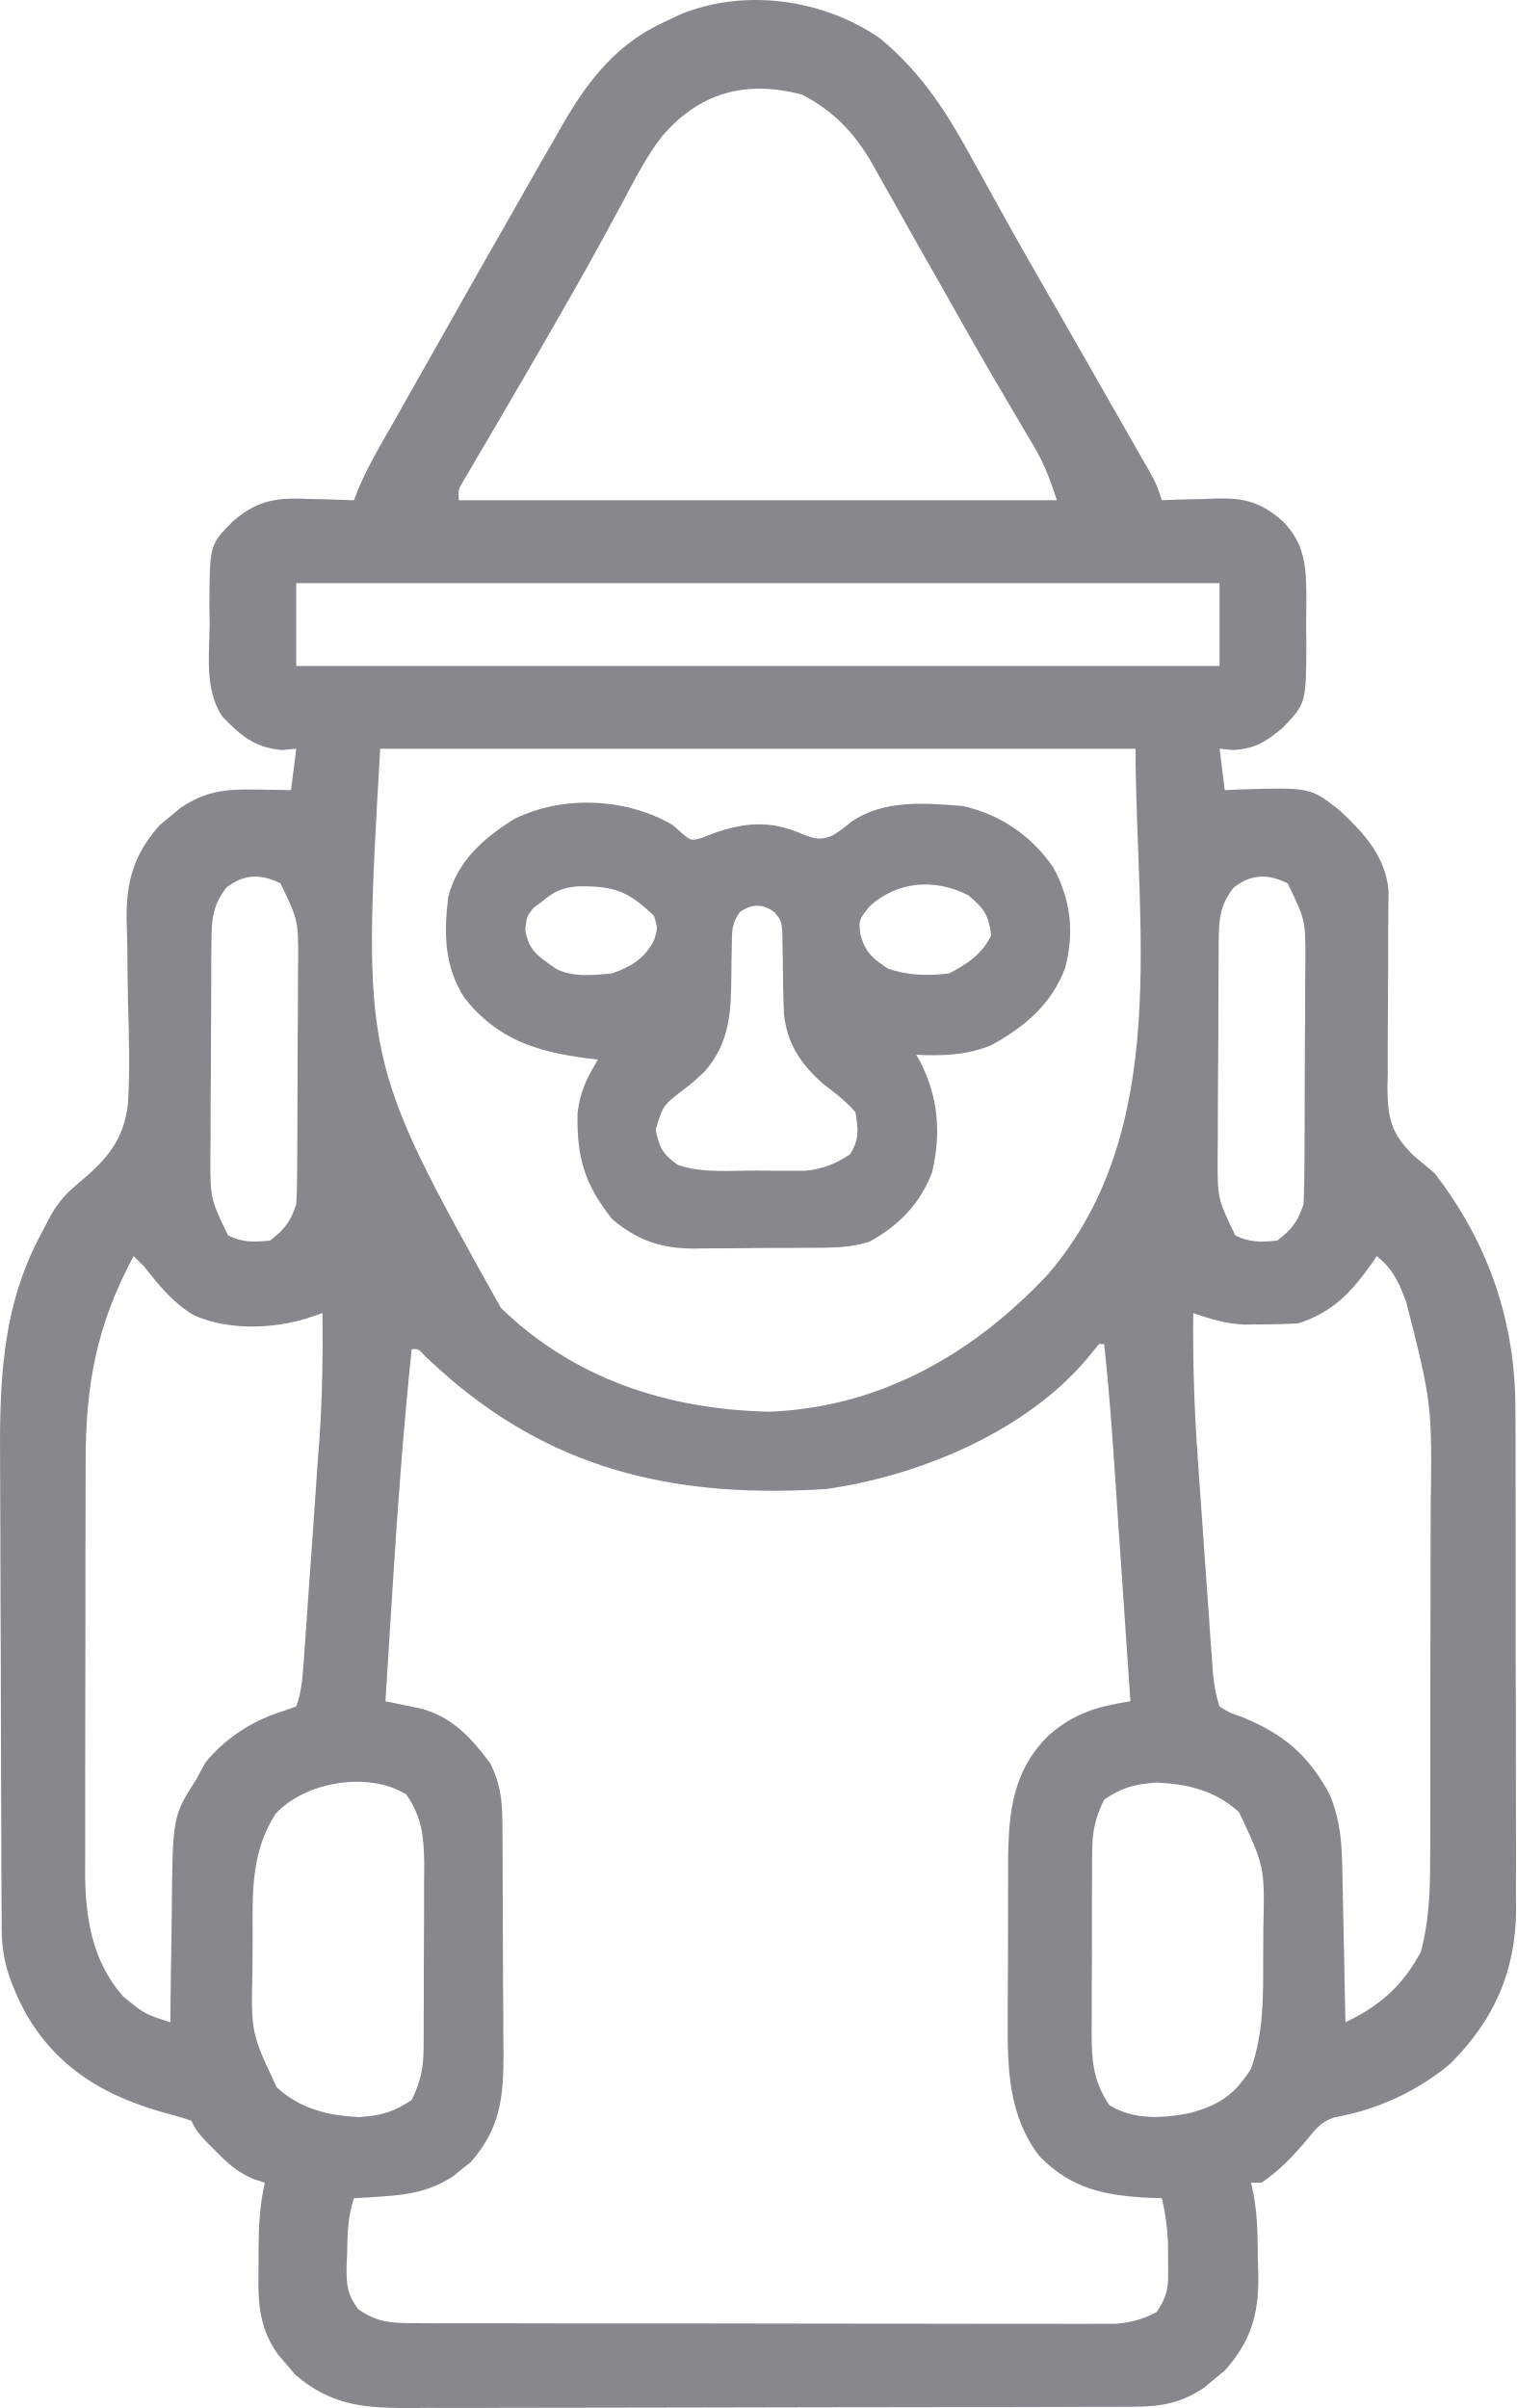
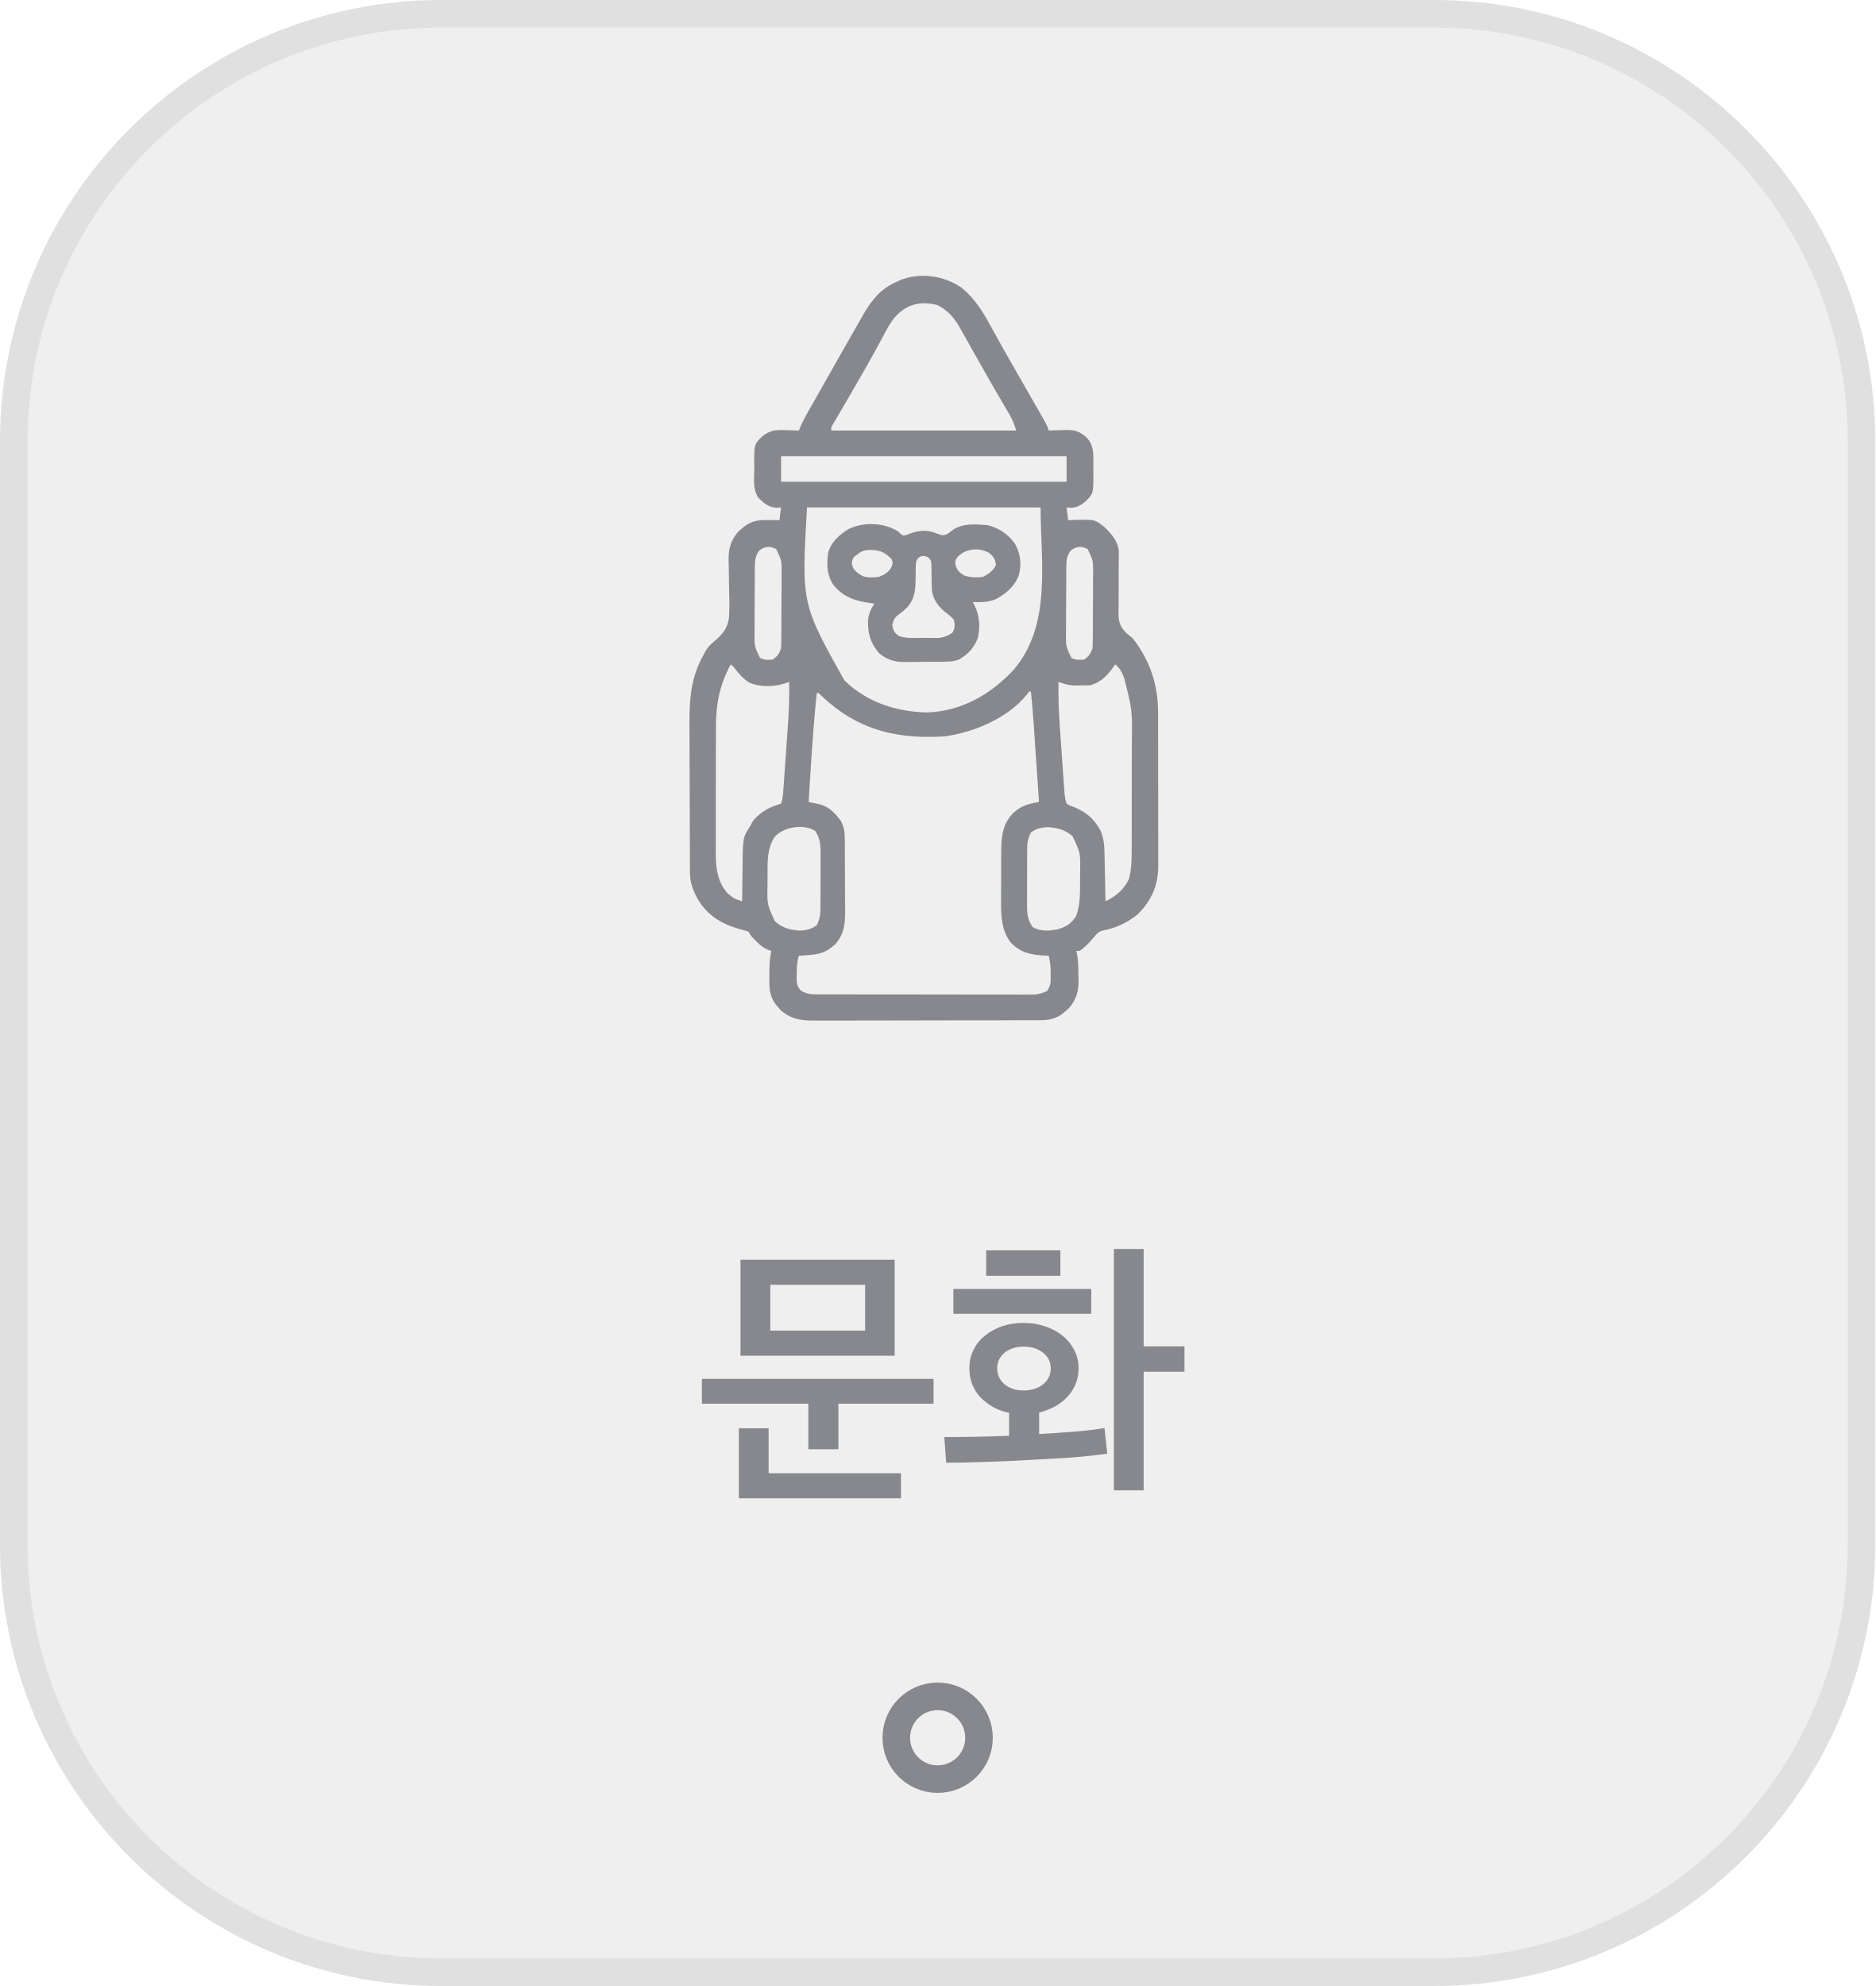
- <svg xmlns="http://www.w3.org/2000/svg" width="17" height="27" viewBox="0 0 17 27" fill="none">
-   <path d="M7.545 9.252C7.596 9.298 7.596 9.298 7.649 9.345C7.751 9.428 7.751 9.428 7.874 9.394C7.916 9.377 7.958 9.36 8.001 9.343C8.361 9.218 8.639 9.198 8.992 9.35C9.134 9.405 9.193 9.426 9.336 9.368C9.444 9.298 9.444 9.298 9.538 9.22C9.906 8.961 10.374 9.004 10.799 9.038C11.215 9.131 11.571 9.373 11.814 9.732C12.008 10.094 12.047 10.451 11.945 10.849C11.793 11.261 11.485 11.517 11.114 11.72C10.831 11.834 10.573 11.84 10.274 11.827C10.289 11.854 10.304 11.881 10.32 11.908C10.522 12.307 10.555 12.709 10.451 13.146C10.32 13.496 10.07 13.75 9.747 13.923C9.53 13.993 9.325 13.99 9.099 13.991C9.028 13.992 9.028 13.992 8.955 13.992C8.854 13.993 8.754 13.993 8.653 13.993C8.501 13.993 8.348 13.995 8.195 13.997C8.097 13.997 8 13.998 7.902 13.998C7.856 13.998 7.811 13.999 7.765 14C7.41 13.997 7.137 13.904 6.863 13.668C6.555 13.278 6.466 12.984 6.476 12.481C6.504 12.24 6.58 12.085 6.705 11.881C6.639 11.873 6.639 11.873 6.571 11.865C6.015 11.79 5.577 11.655 5.211 11.193C4.98 10.836 4.976 10.473 5.026 10.057C5.129 9.651 5.43 9.392 5.77 9.181C6.313 8.915 7.026 8.945 7.545 9.252ZM6.076 10.111C6.044 10.134 6.013 10.157 5.981 10.181C5.907 10.275 5.907 10.275 5.889 10.426C5.932 10.67 6.037 10.721 6.233 10.862C6.427 10.961 6.651 10.934 6.863 10.915C7.08 10.835 7.226 10.752 7.335 10.54C7.375 10.408 7.375 10.408 7.335 10.272C7.04 9.983 6.875 9.934 6.48 9.938C6.306 9.952 6.208 9.996 6.076 10.111ZM9.749 10.164C9.629 10.315 9.629 10.315 9.648 10.483C9.709 10.687 9.785 10.747 9.959 10.862C10.187 10.939 10.403 10.943 10.642 10.915C10.84 10.812 11.017 10.697 11.114 10.486C11.086 10.258 11.03 10.181 10.855 10.037C10.482 9.847 10.06 9.879 9.749 10.164ZM8.294 10.228C8.207 10.354 8.207 10.433 8.206 10.586C8.205 10.637 8.204 10.688 8.203 10.741C8.202 10.794 8.202 10.847 8.201 10.902C8.197 11.338 8.193 11.677 7.899 12.018C7.755 12.149 7.755 12.149 7.656 12.224C7.434 12.396 7.434 12.396 7.352 12.665C7.393 12.872 7.432 12.939 7.598 13.061C7.881 13.158 8.192 13.124 8.486 13.125C8.548 13.125 8.61 13.126 8.674 13.127C8.734 13.127 8.794 13.127 8.855 13.127C8.91 13.127 8.964 13.127 9.02 13.128C9.216 13.111 9.366 13.053 9.53 12.944C9.637 12.777 9.624 12.665 9.592 12.471C9.484 12.344 9.356 12.249 9.225 12.149C8.977 11.925 8.826 11.706 8.79 11.367C8.781 11.158 8.779 10.95 8.777 10.741C8.776 10.69 8.775 10.638 8.774 10.586C8.773 10.54 8.773 10.493 8.772 10.446C8.76 10.322 8.76 10.322 8.685 10.228C8.548 10.131 8.432 10.131 8.294 10.228Z" fill="#87888D" />
-   <path d="M9.866 0.429C10.339 0.819 10.628 1.278 10.917 1.811C10.956 1.881 10.995 1.95 11.033 2.02C11.092 2.127 11.151 2.233 11.21 2.34C11.392 2.67 11.579 2.997 11.767 3.324C11.828 3.431 11.89 3.539 11.952 3.646C11.983 3.7 12.014 3.754 12.046 3.81C12.231 4.134 12.416 4.458 12.601 4.782C12.637 4.845 12.673 4.907 12.71 4.972C12.759 5.059 12.759 5.059 12.81 5.148C12.839 5.199 12.868 5.25 12.899 5.303C12.969 5.435 12.969 5.435 13.028 5.609C13.096 5.607 13.164 5.604 13.234 5.601C13.325 5.599 13.415 5.597 13.505 5.595C13.55 5.593 13.595 5.591 13.641 5.589C13.956 5.583 14.135 5.629 14.38 5.841C14.659 6.12 14.646 6.409 14.648 6.781C14.647 6.854 14.646 6.927 14.645 7.002C14.647 7.112 14.647 7.112 14.648 7.224C14.645 7.887 14.645 7.887 14.38 8.163C14.187 8.321 14.081 8.392 13.829 8.41C13.778 8.405 13.727 8.4 13.675 8.395C13.694 8.549 13.713 8.702 13.733 8.86C13.787 8.857 13.841 8.854 13.897 8.852C14.695 8.828 14.695 8.828 15.028 9.092C15.299 9.347 15.534 9.604 15.57 9.986C15.57 10.035 15.569 10.083 15.568 10.133C15.568 10.189 15.568 10.244 15.567 10.301C15.566 10.361 15.566 10.42 15.565 10.481C15.565 10.607 15.565 10.734 15.565 10.861C15.565 11.059 15.564 11.258 15.562 11.457C15.559 11.649 15.56 11.841 15.561 12.034C15.56 12.092 15.558 12.151 15.557 12.212C15.561 12.544 15.604 12.715 15.847 12.954C15.926 13.021 16.006 13.088 16.086 13.155C16.696 13.944 16.997 14.834 16.992 15.821C16.993 15.919 16.993 15.919 16.994 16.019C16.995 16.233 16.995 16.446 16.994 16.66C16.994 16.81 16.995 16.959 16.995 17.109C16.996 17.422 16.996 17.735 16.995 18.048C16.994 18.408 16.995 18.768 16.997 19.128C16.998 19.477 16.998 19.826 16.998 20.174C16.998 20.322 16.998 20.469 16.999 20.616C17 20.823 16.999 21.029 16.998 21.235C16.999 21.296 16.999 21.356 17 21.418C16.993 22.108 16.753 22.649 16.263 23.139C15.897 23.447 15.438 23.659 14.962 23.741C14.809 23.792 14.749 23.876 14.649 23.999C14.494 24.181 14.345 24.339 14.145 24.474C14.106 24.474 14.068 24.474 14.028 24.474C14.037 24.516 14.046 24.559 14.056 24.602C14.103 24.855 14.102 25.106 14.105 25.363C14.107 25.416 14.108 25.469 14.11 25.523C14.114 25.952 14.024 26.253 13.736 26.578C13.697 26.609 13.659 26.641 13.62 26.673C13.581 26.705 13.543 26.737 13.504 26.77C13.243 26.947 13.019 26.985 12.706 26.986C12.629 26.986 12.552 26.987 12.473 26.987C12.388 26.987 12.303 26.987 12.218 26.987C12.129 26.988 12.039 26.988 11.949 26.988C11.706 26.989 11.462 26.99 11.219 26.99C11.067 26.99 10.915 26.99 10.763 26.99C10.232 26.991 9.701 26.992 9.169 26.992C8.675 26.992 8.181 26.993 7.686 26.995C7.261 26.996 6.836 26.997 6.411 26.997C6.157 26.997 5.904 26.997 5.65 26.998C5.412 27 5.173 27 4.934 26.999C4.847 26.998 4.76 26.999 4.672 27C4.127 27.004 3.731 26.991 3.308 26.624C3.276 26.586 3.244 26.549 3.211 26.509C3.179 26.472 3.146 26.434 3.113 26.395C2.882 26.065 2.894 25.763 2.899 25.374C2.899 25.32 2.899 25.265 2.899 25.209C2.901 24.955 2.913 24.723 2.969 24.474C2.904 24.453 2.904 24.453 2.837 24.431C2.659 24.351 2.56 24.264 2.425 24.126C2.384 24.085 2.344 24.045 2.302 24.003C2.204 23.894 2.204 23.894 2.145 23.778C2.03 23.74 1.913 23.707 1.796 23.676C1.138 23.483 0.641 23.177 0.292 22.582C0.125 22.263 0.021 22.002 0.019 21.64C0.019 21.584 0.018 21.528 0.018 21.47C0.018 21.378 0.018 21.378 0.017 21.284C0.017 21.219 0.016 21.154 0.016 21.088C0.015 20.873 0.014 20.658 0.014 20.442C0.013 20.332 0.013 20.332 0.013 20.219C0.012 19.869 0.011 19.52 0.01 19.17C0.01 18.768 0.008 18.366 0.006 17.964C0.004 17.614 0.003 17.265 0.003 16.915C0.003 16.767 0.002 16.619 0.001 16.471C-0.006 15.523 0.007 14.666 0.473 13.812C0.507 13.747 0.541 13.682 0.576 13.615C0.667 13.462 0.752 13.372 0.892 13.256C1.198 13 1.388 12.781 1.435 12.376C1.457 12.002 1.447 11.629 1.436 11.254C1.432 11.061 1.429 10.867 1.428 10.674C1.427 10.554 1.424 10.435 1.42 10.315C1.413 9.884 1.5 9.579 1.79 9.252C1.829 9.221 1.867 9.19 1.906 9.157C1.944 9.125 1.983 9.093 2.022 9.06C2.303 8.869 2.531 8.846 2.87 8.853C2.943 8.854 3.017 8.855 3.093 8.856C3.149 8.857 3.205 8.858 3.263 8.86C3.292 8.63 3.292 8.63 3.322 8.395C3.271 8.4 3.22 8.405 3.167 8.41C2.86 8.387 2.697 8.248 2.49 8.031C2.294 7.73 2.347 7.346 2.351 7.002C2.35 6.929 2.349 6.856 2.348 6.781C2.351 6.106 2.351 6.106 2.616 5.841C2.904 5.593 3.127 5.579 3.491 5.595C3.537 5.596 3.583 5.597 3.631 5.598C3.743 5.601 3.856 5.605 3.969 5.609C3.985 5.568 4 5.527 4.017 5.484C4.088 5.315 4.171 5.159 4.262 4.999C4.297 4.937 4.332 4.874 4.369 4.81C4.407 4.743 4.444 4.677 4.484 4.608C4.523 4.538 4.563 4.467 4.603 4.397C4.685 4.253 4.767 4.108 4.849 3.963C4.96 3.767 5.071 3.571 5.181 3.375C5.349 3.076 5.519 2.779 5.689 2.482C5.76 2.358 5.83 2.234 5.901 2.109C6.008 1.92 6.117 1.731 6.226 1.542C6.258 1.485 6.29 1.428 6.324 1.37C6.607 0.884 6.928 0.483 7.454 0.244C7.513 0.216 7.571 0.189 7.631 0.16C8.357 -0.135 9.231 -0.009 9.866 0.429ZM7.413 1.541C7.248 1.76 7.123 2 6.995 2.243C6.933 2.357 6.871 2.471 6.809 2.585C6.777 2.644 6.745 2.702 6.713 2.762C6.557 3.047 6.395 3.329 6.234 3.61C6.202 3.665 6.171 3.72 6.139 3.776C5.976 4.06 5.811 4.343 5.646 4.625C5.613 4.681 5.58 4.738 5.546 4.796C5.484 4.903 5.421 5.01 5.357 5.117C5.316 5.189 5.316 5.189 5.273 5.262C5.248 5.304 5.223 5.346 5.198 5.389C5.137 5.491 5.137 5.491 5.145 5.609C7.358 5.609 9.571 5.609 11.851 5.609C11.772 5.375 11.717 5.214 11.597 5.011C11.569 4.965 11.542 4.918 11.514 4.871C11.485 4.821 11.455 4.771 11.425 4.72C11.361 4.611 11.297 4.502 11.233 4.393C11.182 4.307 11.182 4.307 11.131 4.22C10.955 3.918 10.784 3.613 10.612 3.309C10.543 3.187 10.473 3.065 10.404 2.943C10.276 2.718 10.149 2.492 10.023 2.266C9.967 2.167 9.911 2.069 9.855 1.97C9.831 1.926 9.806 1.882 9.781 1.837C9.584 1.494 9.35 1.246 8.994 1.061C8.348 0.891 7.831 1.045 7.413 1.541ZM3.322 6.538C3.322 6.844 3.322 7.151 3.322 7.467C6.738 7.467 10.155 7.467 13.675 7.467C13.675 7.16 13.675 6.854 13.675 6.538C10.258 6.538 6.842 6.538 3.322 6.538ZM4.263 8.395C4.062 11.883 4.062 11.883 5.616 14.664C6.437 15.462 7.491 15.806 8.632 15.829C9.879 15.779 10.923 15.173 11.752 14.287C13.149 12.66 12.733 10.359 12.733 8.395C9.938 8.395 7.143 8.395 4.263 8.395ZM2.539 9.952C2.381 10.154 2.373 10.318 2.371 10.566C2.371 10.63 2.37 10.693 2.369 10.759C2.369 10.828 2.369 10.898 2.369 10.969C2.368 11.04 2.368 11.111 2.368 11.184C2.367 11.335 2.367 11.485 2.366 11.636C2.366 11.866 2.364 12.096 2.362 12.326C2.362 12.472 2.362 12.618 2.361 12.765C2.361 12.833 2.36 12.902 2.359 12.973C2.358 13.438 2.358 13.438 2.557 13.852C2.724 13.934 2.843 13.928 3.028 13.91C3.195 13.78 3.254 13.704 3.322 13.504C3.328 13.399 3.331 13.295 3.331 13.191C3.332 13.127 3.332 13.063 3.333 12.997C3.333 12.893 3.333 12.893 3.334 12.788C3.334 12.681 3.334 12.681 3.335 12.572C3.335 12.422 3.336 12.271 3.336 12.121C3.336 11.891 3.338 11.661 3.34 11.431C3.341 11.284 3.341 11.138 3.341 10.992C3.342 10.923 3.343 10.854 3.343 10.784C3.345 10.319 3.345 10.319 3.145 9.905C2.922 9.794 2.735 9.8 2.539 9.952ZM13.833 9.952C13.675 10.154 13.667 10.318 13.665 10.566C13.665 10.63 13.664 10.693 13.664 10.759C13.663 10.828 13.663 10.898 13.663 10.969C13.662 11.04 13.662 11.111 13.662 11.184C13.661 11.335 13.661 11.485 13.661 11.636C13.66 11.866 13.658 12.096 13.656 12.326C13.656 12.472 13.656 12.618 13.655 12.765C13.655 12.833 13.654 12.902 13.653 12.973C13.652 13.438 13.652 13.438 13.851 13.852C14.018 13.934 14.137 13.928 14.322 13.91C14.489 13.78 14.548 13.704 14.616 13.504C14.622 13.399 14.625 13.295 14.625 13.191C14.626 13.127 14.626 13.063 14.627 12.997C14.627 12.893 14.627 12.893 14.628 12.788C14.628 12.681 14.628 12.681 14.629 12.572C14.629 12.422 14.63 12.271 14.63 12.121C14.63 11.891 14.632 11.661 14.634 11.431C14.635 11.284 14.635 11.138 14.635 10.992C14.636 10.923 14.637 10.854 14.637 10.784C14.639 10.319 14.639 10.319 14.439 9.905C14.216 9.794 14.029 9.8 13.833 9.952ZM1.498 14.084C1.083 14.858 0.96 15.525 0.96 16.395C0.96 16.448 0.96 16.502 0.96 16.557C0.959 16.732 0.959 16.907 0.959 17.083C0.959 17.206 0.959 17.328 0.958 17.451C0.958 17.708 0.958 17.965 0.958 18.221C0.958 18.549 0.957 18.877 0.956 19.205C0.955 19.459 0.955 19.712 0.955 19.966C0.955 20.087 0.955 20.207 0.955 20.328C0.954 20.498 0.954 20.667 0.955 20.836C0.954 20.886 0.954 20.935 0.954 20.986C0.956 21.497 1.03 21.988 1.381 22.385C1.622 22.583 1.622 22.583 1.91 22.675C1.911 22.611 1.911 22.547 1.912 22.481C1.914 22.241 1.918 22.001 1.922 21.761C1.924 21.658 1.925 21.554 1.926 21.451C1.935 20.364 1.935 20.364 2.204 19.947C2.237 19.886 2.27 19.825 2.303 19.762C2.536 19.482 2.826 19.295 3.175 19.185C3.223 19.168 3.272 19.151 3.322 19.134C3.388 18.955 3.395 18.769 3.409 18.579C3.416 18.482 3.416 18.482 3.423 18.383C3.43 18.278 3.43 18.278 3.438 18.171C3.443 18.099 3.448 18.026 3.453 17.952C3.464 17.798 3.475 17.644 3.486 17.491C3.496 17.334 3.507 17.178 3.519 17.022C3.535 16.796 3.551 16.569 3.566 16.343C3.571 16.274 3.576 16.205 3.582 16.135C3.614 15.663 3.621 15.195 3.616 14.723C3.562 14.741 3.508 14.76 3.452 14.779C3.057 14.903 2.558 14.918 2.175 14.748C1.94 14.609 1.782 14.412 1.616 14.2C1.577 14.162 1.538 14.123 1.498 14.084ZM15.439 14.084C15.418 14.115 15.397 14.146 15.375 14.177C15.143 14.499 14.945 14.711 14.557 14.839C14.424 14.846 14.29 14.849 14.156 14.85C14.085 14.85 14.015 14.851 13.942 14.852C13.734 14.839 13.576 14.791 13.38 14.723C13.374 15.265 13.391 15.802 13.43 16.343C13.438 16.452 13.438 16.452 13.445 16.564C13.459 16.755 13.472 16.947 13.486 17.138C13.497 17.295 13.508 17.451 13.519 17.608C13.532 17.796 13.545 17.983 13.559 18.171C13.563 18.241 13.568 18.311 13.573 18.383C13.578 18.448 13.583 18.513 13.588 18.579C13.592 18.636 13.596 18.693 13.6 18.752C13.614 18.886 13.631 19.006 13.675 19.134C13.785 19.204 13.785 19.204 13.921 19.25C14.396 19.444 14.666 19.673 14.91 20.121C15.031 20.414 15.047 20.674 15.052 20.986C15.053 21.034 15.054 21.082 15.055 21.133C15.059 21.286 15.062 21.44 15.064 21.594C15.067 21.698 15.069 21.803 15.071 21.908C15.077 22.163 15.082 22.419 15.086 22.675C15.474 22.491 15.731 22.263 15.932 21.884C16.024 21.541 16.036 21.212 16.036 20.86C16.036 20.806 16.037 20.753 16.037 20.699C16.037 20.524 16.037 20.349 16.038 20.173C16.038 20.051 16.038 19.928 16.038 19.806C16.038 19.549 16.038 19.292 16.038 19.035C16.038 18.708 16.039 18.381 16.04 18.054C16.041 17.801 16.041 17.547 16.041 17.294C16.041 17.174 16.041 17.053 16.042 16.933C16.058 15.742 16.058 15.742 15.767 14.595C15.742 14.535 15.718 14.474 15.693 14.412C15.622 14.27 15.56 14.185 15.439 14.084ZM12.322 15.071C12.287 15.114 12.252 15.157 12.216 15.202C11.533 16.038 10.324 16.546 9.263 16.696C7.655 16.797 6.296 16.522 5.053 15.465C4.96 15.383 4.867 15.3 4.776 15.216C4.69 15.122 4.69 15.122 4.616 15.129C4.524 16.014 4.458 16.9 4.403 17.788C4.395 17.914 4.387 18.04 4.379 18.166C4.36 18.469 4.341 18.773 4.322 19.076C4.376 19.087 4.376 19.087 4.431 19.098C4.502 19.113 4.502 19.113 4.575 19.128C4.621 19.137 4.668 19.147 4.717 19.157C5.073 19.25 5.289 19.491 5.498 19.773C5.607 19.994 5.631 20.173 5.633 20.419C5.634 20.524 5.634 20.524 5.635 20.632C5.635 20.708 5.636 20.784 5.636 20.862C5.636 20.941 5.636 21.02 5.637 21.099C5.638 21.265 5.638 21.431 5.638 21.597C5.638 21.808 5.639 22.02 5.641 22.231C5.643 22.394 5.643 22.558 5.643 22.721C5.643 22.837 5.644 22.952 5.646 23.068C5.643 23.543 5.601 23.873 5.278 24.244C5.229 24.282 5.229 24.282 5.178 24.322C5.129 24.362 5.129 24.362 5.079 24.403C4.829 24.564 4.599 24.607 4.303 24.627C4.209 24.633 4.209 24.633 4.113 24.64C4.065 24.643 4.018 24.645 3.969 24.648C3.897 24.862 3.895 25.061 3.892 25.283C3.89 25.325 3.888 25.366 3.886 25.409C3.884 25.613 3.892 25.728 4.018 25.893C4.231 26.044 4.403 26.049 4.658 26.049C4.728 26.049 4.798 26.05 4.871 26.05C4.948 26.05 5.025 26.05 5.104 26.05C5.186 26.05 5.268 26.05 5.349 26.05C5.572 26.051 5.794 26.051 6.017 26.051C6.202 26.051 6.388 26.052 6.574 26.052C7.012 26.052 7.45 26.052 7.888 26.052C8.34 26.052 8.791 26.053 9.243 26.054C9.631 26.055 10.019 26.055 10.407 26.055C10.639 26.055 10.87 26.055 11.102 26.056C11.32 26.056 11.538 26.056 11.756 26.056C11.874 26.056 11.992 26.056 12.11 26.057C12.18 26.056 12.251 26.056 12.323 26.056C12.384 26.056 12.446 26.056 12.508 26.056C12.686 26.041 12.811 26.007 12.969 25.925C13.113 25.712 13.1 25.605 13.098 25.352C13.097 25.282 13.097 25.211 13.096 25.139C13.088 24.968 13.068 24.814 13.028 24.648C12.982 24.647 12.937 24.645 12.89 24.644C12.384 24.617 12.015 24.544 11.656 24.177C11.313 23.732 11.296 23.209 11.3 22.671C11.3 22.573 11.3 22.573 11.3 22.474C11.3 22.337 11.301 22.2 11.302 22.064C11.303 21.855 11.303 21.647 11.303 21.438C11.303 21.305 11.303 21.172 11.304 21.038C11.304 20.976 11.304 20.915 11.304 20.851C11.309 20.32 11.356 19.853 11.758 19.459C12.048 19.206 12.302 19.135 12.675 19.076C12.645 18.64 12.616 18.203 12.586 17.767C12.572 17.564 12.558 17.361 12.544 17.158C12.528 16.924 12.513 16.691 12.497 16.457C12.492 16.385 12.487 16.313 12.482 16.239C12.455 15.849 12.423 15.46 12.381 15.071C12.361 15.071 12.342 15.071 12.322 15.071ZM3.09 20.338C2.811 20.772 2.831 21.233 2.833 21.729C2.833 21.854 2.831 21.979 2.83 22.105C2.816 22.795 2.816 22.795 3.103 23.404C3.369 23.648 3.679 23.722 4.031 23.738C4.277 23.719 4.414 23.683 4.616 23.546C4.714 23.35 4.748 23.189 4.75 22.972C4.75 22.918 4.751 22.863 4.751 22.807C4.751 22.748 4.751 22.69 4.751 22.63C4.752 22.539 4.752 22.539 4.752 22.446C4.752 22.318 4.752 22.19 4.752 22.062C4.752 21.867 4.753 21.671 4.755 21.476C4.755 21.351 4.755 21.227 4.755 21.102C4.755 21.044 4.756 20.986 4.757 20.926C4.754 20.615 4.739 20.388 4.557 20.121C4.133 19.858 3.425 19.975 3.09 20.338ZM12.381 20.179C12.282 20.375 12.248 20.535 12.247 20.752C12.246 20.807 12.246 20.861 12.245 20.918C12.245 20.976 12.245 21.035 12.245 21.095C12.245 21.155 12.245 21.216 12.244 21.278C12.244 21.406 12.244 21.534 12.244 21.662C12.245 21.858 12.243 22.053 12.242 22.248C12.242 22.373 12.242 22.497 12.242 22.622C12.241 22.68 12.241 22.738 12.24 22.799C12.242 23.11 12.258 23.337 12.439 23.604C12.714 23.774 13.034 23.753 13.342 23.693C13.677 23.6 13.841 23.488 14.028 23.197C14.166 22.797 14.165 22.413 14.164 21.995C14.164 21.87 14.165 21.745 14.166 21.62C14.181 20.93 14.181 20.93 13.894 20.32C13.628 20.076 13.318 20.003 12.965 19.987C12.72 20.006 12.582 20.041 12.381 20.179Z" fill="#87888D" />
+ <svg xmlns="http://www.w3.org/2000/svg" width="68" height="72" viewBox="0 0 68 72" fill="none">
+   <rect x="0.5" y="0.5" width="67" height="71" rx="15.5" fill="#E0E0E0" fill-opacity="0.5" />
+   <rect x="0.5" y="0.5" width="67" height="71" rx="15.5" stroke="#E0E0E0" />
+   <path d="M31.371 46.58H27.931V48.24H31.371V46.58ZM32.671 54.32H26.791V51.78H27.871V53.41H32.671V54.32ZM29.311 52.54V50.89H25.451V49.99H33.851V50.89H30.401V52.54H29.311ZM26.851 49.15V45.67H32.441V49.15H26.851ZM38.1 49.6C38.1 49.373 38.007 49.187 37.82 49.04C37.633 48.893 37.4 48.82 37.12 48.82C36.84 48.82 36.61 48.893 36.43 49.04C36.25 49.187 36.16 49.373 36.16 49.6C36.16 49.84 36.25 50.037 36.43 50.19C36.61 50.337 36.84 50.41 37.12 50.41C37.4 50.41 37.633 50.337 37.82 50.19C38.007 50.037 38.1 49.84 38.1 49.6ZM35.76 46.25V45.33H38.45V46.25H35.76ZM34.57 47.63V46.73H39.57V47.63H34.57ZM41.47 45.28V48.81H42.95V49.73H41.47V54.03H40.39V45.28H41.47ZM40.15 52.7C39.79 52.753 39.36 52.8 38.86 52.84C38.36 52.873 37.84 52.903 37.3 52.93C36.76 52.963 36.227 52.987 35.7 53C35.173 53.02 34.71 53.03 34.31 53.03L34.24 52.1C34.547 52.1 34.903 52.097 35.31 52.09C35.723 52.083 36.15 52.07 36.59 52.05V51.22C36.257 51.153 35.967 51.017 35.72 50.81C35.54 50.67 35.4 50.497 35.3 50.29C35.2 50.083 35.15 49.853 35.15 49.6C35.15 49.36 35.2 49.14 35.3 48.94C35.4 48.733 35.54 48.56 35.72 48.42C35.9 48.273 36.107 48.16 36.34 48.08C36.58 48 36.84 47.96 37.12 47.96C37.387 47.96 37.64 48 37.88 48.08C38.127 48.16 38.34 48.273 38.52 48.42C38.7 48.56 38.843 48.733 38.95 48.94C39.057 49.14 39.11 49.36 39.11 49.6C39.11 49.853 39.057 50.083 38.95 50.29C38.843 50.497 38.7 50.67 38.52 50.81C38.407 50.903 38.277 50.983 38.13 51.05C37.99 51.117 37.84 51.17 37.68 51.21V51.99C38.14 51.963 38.577 51.933 38.99 51.9C39.403 51.867 39.757 51.823 40.05 51.77L40.15 52.7Z" fill="#87888D" />
+   <path d="M32.545 19.252C32.596 19.298 32.596 19.298 32.649 19.345C32.751 19.428 32.751 19.428 32.874 19.394C32.916 19.377 32.958 19.36 33.001 19.343C33.361 19.218 33.639 19.198 33.992 19.35C34.135 19.404 34.193 19.426 34.336 19.368C34.444 19.298 34.444 19.298 34.538 19.22C34.906 18.961 35.374 19.004 35.799 19.038C36.215 19.131 36.571 19.373 36.814 19.732C37.008 20.094 37.047 20.451 36.945 20.849C36.793 21.261 36.485 21.517 36.114 21.72C35.831 21.834 35.574 21.84 35.274 21.827C35.289 21.854 35.304 21.881 35.32 21.908C35.522 22.307 35.555 22.709 35.451 23.146C35.32 23.496 35.071 23.75 34.747 23.923C34.53 23.993 34.325 23.99 34.099 23.991C34.028 23.991 34.028 23.991 33.955 23.992C33.854 23.993 33.754 23.993 33.653 23.993C33.501 23.993 33.348 23.995 33.195 23.997C33.097 23.997 32.999 23.998 32.902 23.998C32.856 23.998 32.811 23.999 32.765 24C32.41 23.997 32.137 23.904 31.863 23.669C31.555 23.278 31.466 22.984 31.476 22.481C31.503 22.24 31.58 22.085 31.705 21.881C31.639 21.873 31.639 21.873 31.571 21.865C31.015 21.79 30.577 21.654 30.211 21.193C29.98 20.836 29.976 20.473 30.026 20.057C30.129 19.651 30.43 19.392 30.77 19.181C31.313 18.915 32.026 18.945 32.545 19.252ZM31.076 20.111C31.044 20.134 31.013 20.157 30.98 20.181C30.907 20.275 30.907 20.275 30.889 20.426C30.932 20.67 31.037 20.721 31.233 20.862C31.427 20.961 31.651 20.934 31.863 20.915C32.08 20.835 32.225 20.752 32.335 20.54C32.375 20.408 32.375 20.408 32.335 20.272C32.04 19.983 31.875 19.934 31.48 19.938C31.306 19.952 31.208 19.996 31.076 20.111ZM34.749 20.164C34.629 20.315 34.629 20.315 34.648 20.483C34.709 20.687 34.785 20.747 34.959 20.862C35.187 20.939 35.403 20.943 35.642 20.915C35.84 20.812 36.017 20.697 36.114 20.486C36.086 20.258 36.03 20.181 35.855 20.037C35.482 19.847 35.06 19.879 34.749 20.164ZM33.294 20.228C33.207 20.354 33.207 20.433 33.206 20.586C33.205 20.637 33.204 20.688 33.203 20.741C33.202 20.794 33.202 20.847 33.201 20.902C33.197 21.338 33.193 21.677 32.899 22.018C32.755 22.149 32.755 22.149 32.656 22.224C32.434 22.396 32.434 22.396 32.352 22.665C32.393 22.872 32.432 22.939 32.598 23.061C32.88 23.157 33.192 23.125 33.486 23.125C33.548 23.125 33.61 23.126 33.674 23.127C33.734 23.127 33.794 23.127 33.855 23.127C33.91 23.127 33.964 23.127 34.02 23.128C34.217 23.111 34.365 23.053 34.53 22.944C34.637 22.777 34.624 22.665 34.592 22.471C34.484 22.343 34.356 22.249 34.224 22.149C33.977 21.925 33.826 21.706 33.79 21.367C33.781 21.158 33.779 20.95 33.777 20.741C33.776 20.689 33.775 20.638 33.773 20.586C33.773 20.54 33.773 20.494 33.772 20.446C33.76 20.322 33.76 20.322 33.685 20.228C33.547 20.131 33.432 20.131 33.294 20.228Z" fill="#87888D" />
+   <path d="M34.866 10.429C35.339 10.819 35.628 11.278 35.917 11.811C35.956 11.881 35.995 11.95 36.033 12.02C36.092 12.127 36.151 12.233 36.21 12.34C36.392 12.67 36.578 12.997 36.767 13.324C36.828 13.431 36.89 13.539 36.952 13.646C36.983 13.7 37.014 13.754 37.046 13.81C37.231 14.134 37.416 14.458 37.601 14.782C37.637 14.845 37.673 14.907 37.71 14.972C37.759 15.059 37.759 15.059 37.81 15.148C37.839 15.199 37.868 15.25 37.899 15.303C37.969 15.435 37.969 15.435 38.028 15.609C38.096 15.607 38.164 15.604 38.234 15.601C38.325 15.599 38.415 15.597 38.505 15.595C38.55 15.593 38.595 15.591 38.641 15.589C38.956 15.584 39.135 15.629 39.38 15.841C39.659 16.12 39.646 16.409 39.648 16.781C39.647 16.854 39.646 16.927 39.645 17.002C39.647 17.112 39.647 17.112 39.648 17.224C39.645 17.887 39.645 17.887 39.38 18.163C39.187 18.321 39.081 18.392 38.829 18.41C38.778 18.405 38.727 18.4 38.675 18.395C38.694 18.549 38.714 18.702 38.733 18.86C38.788 18.857 38.842 18.854 38.897 18.852C39.695 18.828 39.695 18.828 40.028 19.092C40.299 19.347 40.534 19.604 40.57 19.986C40.57 20.035 40.569 20.083 40.568 20.133C40.568 20.189 40.568 20.244 40.567 20.301C40.566 20.36 40.566 20.42 40.565 20.481C40.565 20.607 40.565 20.734 40.565 20.86C40.565 21.059 40.564 21.258 40.562 21.457C40.559 21.649 40.56 21.841 40.561 22.034C40.56 22.092 40.558 22.151 40.557 22.212C40.561 22.544 40.604 22.715 40.847 22.954C40.926 23.021 41.006 23.088 41.086 23.155C41.696 23.944 41.997 24.834 41.992 25.821C41.993 25.919 41.993 25.919 41.994 26.019C41.995 26.233 41.995 26.446 41.994 26.66C41.995 26.81 41.995 26.959 41.995 27.109C41.996 27.422 41.996 27.735 41.995 28.048C41.994 28.408 41.995 28.768 41.997 29.128C41.998 29.477 41.998 29.826 41.998 30.174C41.998 30.322 41.998 30.469 41.999 30.616C42 30.823 41.999 31.029 41.998 31.235C41.999 31.296 41.999 31.356 42 31.418C41.993 32.108 41.753 32.649 41.263 33.139C40.897 33.447 40.438 33.659 39.962 33.741C39.809 33.792 39.749 33.876 39.649 33.999C39.494 34.181 39.346 34.339 39.145 34.474C39.106 34.474 39.068 34.474 39.028 34.474C39.037 34.516 39.046 34.559 39.056 34.602C39.103 34.855 39.102 35.106 39.105 35.363C39.106 35.416 39.108 35.469 39.11 35.523C39.114 35.952 39.024 36.253 38.736 36.578C38.697 36.609 38.659 36.641 38.62 36.673C38.581 36.705 38.543 36.737 38.504 36.77C38.243 36.947 38.019 36.985 37.706 36.986C37.629 36.986 37.552 36.987 37.473 36.987C37.388 36.987 37.303 36.987 37.218 36.987C37.129 36.987 37.039 36.988 36.949 36.988C36.706 36.989 36.462 36.99 36.219 36.99C36.067 36.99 35.915 36.99 35.763 36.99C35.232 36.991 34.701 36.992 34.169 36.992C33.675 36.992 33.181 36.993 32.686 36.995C32.261 36.996 31.836 36.997 31.411 36.997C31.157 36.997 30.904 36.997 30.65 36.998C30.412 36.999 30.173 36.999 29.934 36.999C29.847 36.998 29.759 36.999 29.672 36.999C29.127 37.004 28.731 36.991 28.308 36.624C28.276 36.586 28.244 36.548 28.212 36.51C28.179 36.472 28.146 36.434 28.113 36.395C27.882 36.065 27.894 35.763 27.899 35.374C27.899 35.32 27.899 35.265 27.899 35.209C27.901 34.955 27.913 34.723 27.969 34.474C27.904 34.453 27.904 34.453 27.837 34.431C27.659 34.351 27.56 34.264 27.425 34.126C27.384 34.085 27.344 34.045 27.302 34.003C27.204 33.894 27.204 33.894 27.145 33.778C27.03 33.74 26.913 33.707 26.796 33.676C26.138 33.483 25.641 33.177 25.292 32.582C25.125 32.263 25.021 32.002 25.019 31.64C25.019 31.584 25.018 31.528 25.018 31.47C25.017 31.378 25.017 31.378 25.017 31.284C25.017 31.219 25.017 31.154 25.016 31.088C25.015 30.873 25.014 30.658 25.014 30.442C25.013 30.332 25.013 30.332 25.013 30.219C25.012 29.869 25.011 29.52 25.011 29.17C25.01 28.768 25.008 28.366 25.006 27.964C25.004 27.614 25.003 27.265 25.003 26.915C25.003 26.767 25.002 26.619 25.001 26.471C24.994 25.523 25.007 24.666 25.473 23.812C25.507 23.747 25.541 23.682 25.576 23.615C25.667 23.462 25.752 23.372 25.892 23.256C26.198 23 26.388 22.781 26.435 22.376C26.457 22.002 26.447 21.628 26.436 21.254C26.432 21.061 26.43 20.867 26.428 20.674C26.427 20.554 26.424 20.435 26.42 20.315C26.413 19.884 26.5 19.579 26.79 19.252C26.829 19.221 26.867 19.189 26.906 19.157C26.945 19.125 26.983 19.093 27.022 19.06C27.303 18.869 27.531 18.846 27.87 18.853C27.943 18.854 28.017 18.855 28.093 18.856C28.149 18.857 28.205 18.858 28.263 18.86C28.292 18.63 28.292 18.63 28.322 18.395C28.271 18.4 28.22 18.405 28.167 18.41C27.86 18.387 27.697 18.248 27.489 18.031C27.294 17.73 27.347 17.346 27.351 17.002C27.35 16.929 27.349 16.856 27.348 16.781C27.351 16.106 27.351 16.106 27.616 15.841C27.904 15.593 28.127 15.579 28.491 15.595C28.537 15.596 28.583 15.597 28.631 15.598C28.743 15.601 28.856 15.605 28.969 15.609C28.985 15.568 29 15.527 29.017 15.484C29.088 15.315 29.171 15.159 29.262 14.999C29.297 14.937 29.332 14.874 29.369 14.81C29.407 14.743 29.445 14.677 29.483 14.608C29.523 14.538 29.563 14.467 29.603 14.397C29.685 14.252 29.767 14.108 29.849 13.963C29.96 13.767 30.071 13.571 30.181 13.375C30.349 13.076 30.519 12.779 30.689 12.482C30.76 12.358 30.83 12.234 30.901 12.11C31.008 11.92 31.117 11.731 31.226 11.542C31.258 11.485 31.291 11.428 31.324 11.37C31.607 10.884 31.928 10.483 32.454 10.244C32.513 10.216 32.571 10.189 32.632 10.16C33.357 9.865 34.231 9.991 34.866 10.429ZM32.413 11.541C32.248 11.761 32.123 12.001 31.994 12.242C31.933 12.357 31.871 12.471 31.809 12.585C31.777 12.644 31.745 12.702 31.713 12.762C31.557 13.047 31.395 13.329 31.233 13.61C31.202 13.665 31.171 13.72 31.139 13.776C30.976 14.06 30.811 14.343 30.646 14.625C30.613 14.681 30.58 14.738 30.547 14.796C30.484 14.903 30.421 15.01 30.357 15.117C30.316 15.189 30.316 15.189 30.273 15.262C30.248 15.304 30.223 15.346 30.198 15.389C30.137 15.491 30.137 15.491 30.145 15.609C32.358 15.609 34.571 15.609 36.851 15.609C36.772 15.375 36.717 15.214 36.596 15.011C36.569 14.965 36.542 14.918 36.514 14.871C36.485 14.821 36.455 14.771 36.425 14.72C36.361 14.611 36.297 14.502 36.233 14.393C36.182 14.307 36.182 14.307 36.131 14.22C35.955 13.918 35.784 13.613 35.612 13.309C35.543 13.187 35.473 13.065 35.404 12.943C35.276 12.718 35.149 12.492 35.023 12.266C34.967 12.167 34.911 12.069 34.855 11.97C34.831 11.926 34.806 11.882 34.781 11.837C34.584 11.494 34.35 11.246 33.994 11.061C33.348 10.891 32.831 11.045 32.413 11.541ZM28.322 16.538C28.322 16.844 28.322 17.151 28.322 17.467C31.738 17.467 35.155 17.467 38.675 17.467C38.675 17.16 38.675 16.854 38.675 16.538C35.258 16.538 31.842 16.538 28.322 16.538ZM29.263 18.395C29.062 21.883 29.062 21.883 30.616 24.664C31.437 25.462 32.491 25.806 33.632 25.829C34.879 25.779 35.923 25.173 36.752 24.287C38.149 22.66 37.733 20.359 37.733 18.395C34.938 18.395 32.143 18.395 29.263 18.395ZM27.539 19.952C27.381 20.154 27.373 20.318 27.371 20.566C27.371 20.63 27.37 20.693 27.369 20.759C27.369 20.828 27.369 20.898 27.369 20.969C27.368 21.04 27.368 21.111 27.368 21.184C27.367 21.335 27.367 21.485 27.366 21.636C27.366 21.866 27.364 22.096 27.362 22.326C27.362 22.472 27.361 22.618 27.361 22.765C27.361 22.833 27.36 22.902 27.359 22.973C27.358 23.438 27.358 23.438 27.557 23.852C27.724 23.934 27.843 23.928 28.028 23.91C28.195 23.78 28.254 23.704 28.322 23.503C28.328 23.399 28.331 23.295 28.331 23.191C28.332 23.127 28.332 23.063 28.333 22.997C28.333 22.893 28.333 22.893 28.334 22.788C28.334 22.681 28.334 22.681 28.335 22.572C28.335 22.422 28.336 22.271 28.336 22.121C28.337 21.891 28.338 21.661 28.34 21.43C28.34 21.284 28.341 21.138 28.341 20.992C28.342 20.923 28.343 20.854 28.343 20.784C28.345 20.319 28.345 20.319 28.145 19.905C27.922 19.794 27.735 19.8 27.539 19.952ZM38.833 19.952C38.675 20.154 38.667 20.318 38.665 20.566C38.665 20.63 38.664 20.693 38.663 20.759C38.663 20.828 38.663 20.898 38.663 20.969C38.662 21.04 38.662 21.111 38.662 21.184C38.661 21.335 38.661 21.485 38.66 21.636C38.66 21.866 38.658 22.096 38.656 22.326C38.656 22.472 38.656 22.618 38.655 22.765C38.655 22.833 38.654 22.902 38.653 22.973C38.652 23.438 38.652 23.438 38.851 23.852C39.018 23.934 39.137 23.928 39.322 23.91C39.489 23.78 39.548 23.704 39.616 23.503C39.622 23.399 39.625 23.295 39.625 23.191C39.626 23.127 39.626 23.063 39.627 22.997C39.627 22.893 39.627 22.893 39.628 22.788C39.628 22.681 39.628 22.681 39.629 22.572C39.629 22.422 39.63 22.271 39.63 22.121C39.63 21.891 39.632 21.661 39.634 21.43C39.635 21.284 39.635 21.138 39.635 20.992C39.636 20.923 39.637 20.854 39.637 20.784C39.639 20.319 39.639 20.319 39.439 19.905C39.216 19.794 39.029 19.8 38.833 19.952ZM26.498 24.084C26.082 24.858 25.96 25.525 25.96 26.395C25.96 26.448 25.96 26.502 25.96 26.557C25.959 26.732 25.959 26.907 25.959 27.083C25.959 27.206 25.959 27.328 25.958 27.451C25.958 27.708 25.958 27.965 25.958 28.221C25.958 28.549 25.957 28.877 25.956 29.205C25.956 29.459 25.955 29.712 25.955 29.966C25.955 30.087 25.955 30.207 25.955 30.328C25.954 30.498 25.954 30.667 25.955 30.836C25.954 30.886 25.954 30.935 25.954 30.986C25.956 31.497 26.03 31.988 26.381 32.385C26.622 32.583 26.622 32.583 26.91 32.675C26.911 32.611 26.911 32.547 26.912 32.481C26.914 32.241 26.918 32.001 26.922 31.761C26.924 31.658 26.925 31.554 26.926 31.451C26.935 30.364 26.935 30.364 27.204 29.947C27.237 29.886 27.27 29.825 27.303 29.762C27.536 29.482 27.826 29.295 28.175 29.185C28.223 29.168 28.272 29.151 28.322 29.134C28.388 28.955 28.395 28.769 28.409 28.579C28.416 28.482 28.416 28.482 28.423 28.383C28.43 28.278 28.43 28.278 28.438 28.171C28.443 28.099 28.448 28.026 28.453 27.952C28.464 27.798 28.475 27.644 28.486 27.491C28.496 27.334 28.507 27.178 28.519 27.022C28.535 26.796 28.551 26.569 28.567 26.343C28.571 26.274 28.576 26.205 28.581 26.135C28.613 25.663 28.621 25.195 28.616 24.723C28.562 24.741 28.508 24.76 28.452 24.779C28.057 24.903 27.558 24.918 27.175 24.748C26.939 24.609 26.782 24.412 26.616 24.2C26.577 24.162 26.538 24.123 26.498 24.084ZM40.439 24.084C40.418 24.115 40.397 24.146 40.375 24.177C40.143 24.499 39.945 24.711 39.557 24.839C39.424 24.846 39.29 24.849 39.156 24.849C39.086 24.85 39.015 24.851 38.942 24.852C38.734 24.839 38.576 24.791 38.38 24.723C38.374 25.265 38.391 25.802 38.43 26.343C38.438 26.452 38.438 26.452 38.445 26.564C38.459 26.755 38.472 26.947 38.486 27.138C38.497 27.295 38.508 27.451 38.519 27.608C38.532 27.796 38.545 27.983 38.559 28.171C38.563 28.241 38.568 28.311 38.573 28.383C38.578 28.448 38.583 28.513 38.588 28.579C38.592 28.636 38.596 28.693 38.6 28.752C38.614 28.886 38.631 29.006 38.675 29.134C38.785 29.204 38.785 29.204 38.921 29.25C39.396 29.444 39.666 29.673 39.91 30.121C40.031 30.414 40.047 30.674 40.052 30.986C40.053 31.034 40.054 31.082 40.055 31.133C40.059 31.286 40.062 31.44 40.064 31.594C40.067 31.698 40.069 31.803 40.071 31.908C40.077 32.163 40.082 32.419 40.086 32.675C40.474 32.491 40.731 32.263 40.932 31.884C41.024 31.541 41.036 31.212 41.036 30.86C41.036 30.806 41.036 30.753 41.037 30.699C41.037 30.524 41.037 30.349 41.038 30.173C41.038 30.051 41.038 29.928 41.038 29.806C41.038 29.549 41.038 29.292 41.038 29.035C41.038 28.708 41.039 28.381 41.04 28.054C41.041 27.801 41.041 27.547 41.041 27.294C41.041 27.174 41.041 27.053 41.042 26.933C41.058 25.742 41.058 25.742 40.767 24.596C40.742 24.535 40.718 24.474 40.693 24.412C40.622 24.27 40.56 24.185 40.439 24.084ZM37.322 25.071C37.287 25.114 37.252 25.157 37.217 25.202C36.532 26.038 35.324 26.546 34.263 26.696C32.654 26.797 31.296 26.522 30.053 25.465C29.96 25.383 29.867 25.3 29.776 25.216C29.69 25.122 29.69 25.122 29.616 25.129C29.524 26.014 29.458 26.9 29.403 27.788C29.395 27.914 29.387 28.04 29.379 28.166C29.36 28.469 29.341 28.773 29.322 29.076C29.376 29.087 29.376 29.087 29.431 29.098C29.502 29.113 29.502 29.113 29.575 29.128C29.621 29.137 29.668 29.147 29.717 29.157C30.073 29.25 30.289 29.491 30.498 29.773C30.608 29.994 30.631 30.173 30.633 30.419C30.634 30.524 30.634 30.524 30.635 30.632C30.635 30.708 30.636 30.784 30.636 30.862C30.636 30.941 30.636 31.02 30.637 31.099C30.637 31.265 30.638 31.431 30.638 31.597C30.638 31.808 30.639 32.02 30.641 32.231C30.643 32.394 30.643 32.558 30.643 32.721C30.643 32.837 30.644 32.952 30.646 33.068C30.643 33.543 30.601 33.873 30.278 34.243C30.229 34.282 30.229 34.282 30.178 34.322C30.129 34.362 30.129 34.362 30.079 34.403C29.829 34.564 29.599 34.607 29.303 34.627C29.209 34.633 29.209 34.633 29.113 34.64C29.065 34.643 29.018 34.645 28.969 34.648C28.897 34.862 28.895 35.061 28.892 35.283C28.89 35.325 28.888 35.366 28.887 35.409C28.884 35.613 28.892 35.728 29.018 35.893C29.231 36.044 29.403 36.049 29.658 36.049C29.728 36.05 29.798 36.05 29.87 36.05C29.948 36.05 30.025 36.05 30.104 36.05C30.186 36.05 30.268 36.05 30.349 36.05C30.572 36.051 30.794 36.051 31.017 36.051C31.202 36.051 31.388 36.051 31.574 36.052C32.012 36.052 32.45 36.052 32.888 36.052C33.34 36.052 33.791 36.053 34.243 36.054C34.631 36.054 35.019 36.055 35.407 36.055C35.639 36.055 35.87 36.055 36.102 36.056C36.32 36.056 36.538 36.056 36.756 36.056C36.874 36.056 36.992 36.056 37.11 36.057C37.18 36.056 37.251 36.056 37.323 36.056C37.385 36.056 37.446 36.056 37.508 36.056C37.686 36.041 37.811 36.007 37.969 35.925C38.113 35.712 38.1 35.605 38.097 35.352C38.097 35.282 38.097 35.211 38.096 35.139C38.088 34.968 38.068 34.814 38.028 34.648C37.982 34.647 37.937 34.645 37.89 34.644C37.384 34.617 37.016 34.544 36.656 34.177C36.313 33.732 36.296 33.209 36.3 32.671C36.3 32.573 36.3 32.573 36.3 32.474C36.3 32.337 36.301 32.2 36.302 32.063C36.303 31.855 36.303 31.647 36.303 31.438C36.303 31.305 36.303 31.172 36.304 31.038C36.304 30.976 36.304 30.915 36.304 30.851C36.309 30.32 36.356 29.853 36.758 29.459C37.048 29.206 37.302 29.135 37.675 29.076C37.645 28.64 37.615 28.203 37.586 27.767C37.572 27.564 37.558 27.361 37.544 27.158C37.529 26.924 37.513 26.691 37.497 26.457C37.492 26.385 37.487 26.313 37.482 26.239C37.455 25.849 37.423 25.46 37.381 25.071C37.361 25.071 37.342 25.071 37.322 25.071ZM28.09 30.338C27.811 30.772 27.831 31.233 27.833 31.729C27.833 31.854 27.831 31.979 27.83 32.105C27.816 32.795 27.816 32.795 28.103 33.404C28.369 33.648 28.679 33.722 29.031 33.738C29.277 33.719 29.414 33.683 29.616 33.545C29.714 33.35 29.748 33.189 29.75 32.972C29.75 32.917 29.751 32.863 29.751 32.807C29.751 32.748 29.751 32.69 29.751 32.63C29.752 32.539 29.752 32.539 29.752 32.446C29.752 32.318 29.752 32.19 29.752 32.062C29.752 31.867 29.753 31.671 29.755 31.476C29.755 31.351 29.755 31.227 29.755 31.102C29.755 31.044 29.756 30.986 29.756 30.926C29.755 30.615 29.739 30.388 29.557 30.121C29.133 29.858 28.425 29.975 28.09 30.338ZM37.381 30.179C37.282 30.375 37.248 30.535 37.247 30.752C37.246 30.807 37.246 30.861 37.245 30.918C37.245 30.976 37.245 31.035 37.245 31.095C37.245 31.155 37.245 31.216 37.244 31.278C37.244 31.406 37.244 31.534 37.244 31.662C37.245 31.858 37.243 32.053 37.242 32.248C37.242 32.373 37.242 32.498 37.242 32.622C37.241 32.68 37.24 32.739 37.24 32.798C37.242 33.109 37.258 33.337 37.439 33.604C37.714 33.774 38.034 33.753 38.342 33.693C38.676 33.6 38.841 33.488 39.028 33.197C39.166 32.797 39.165 32.413 39.164 31.995C39.164 31.87 39.165 31.745 39.166 31.62C39.181 30.93 39.181 30.93 38.894 30.32C38.628 30.076 38.318 30.003 37.965 29.987C37.72 30.006 37.583 30.041 37.381 30.179Z" fill="#87888D" />
+   <circle cx="34" cy="63" r="1.5" stroke="#87888D" />
</svg>
